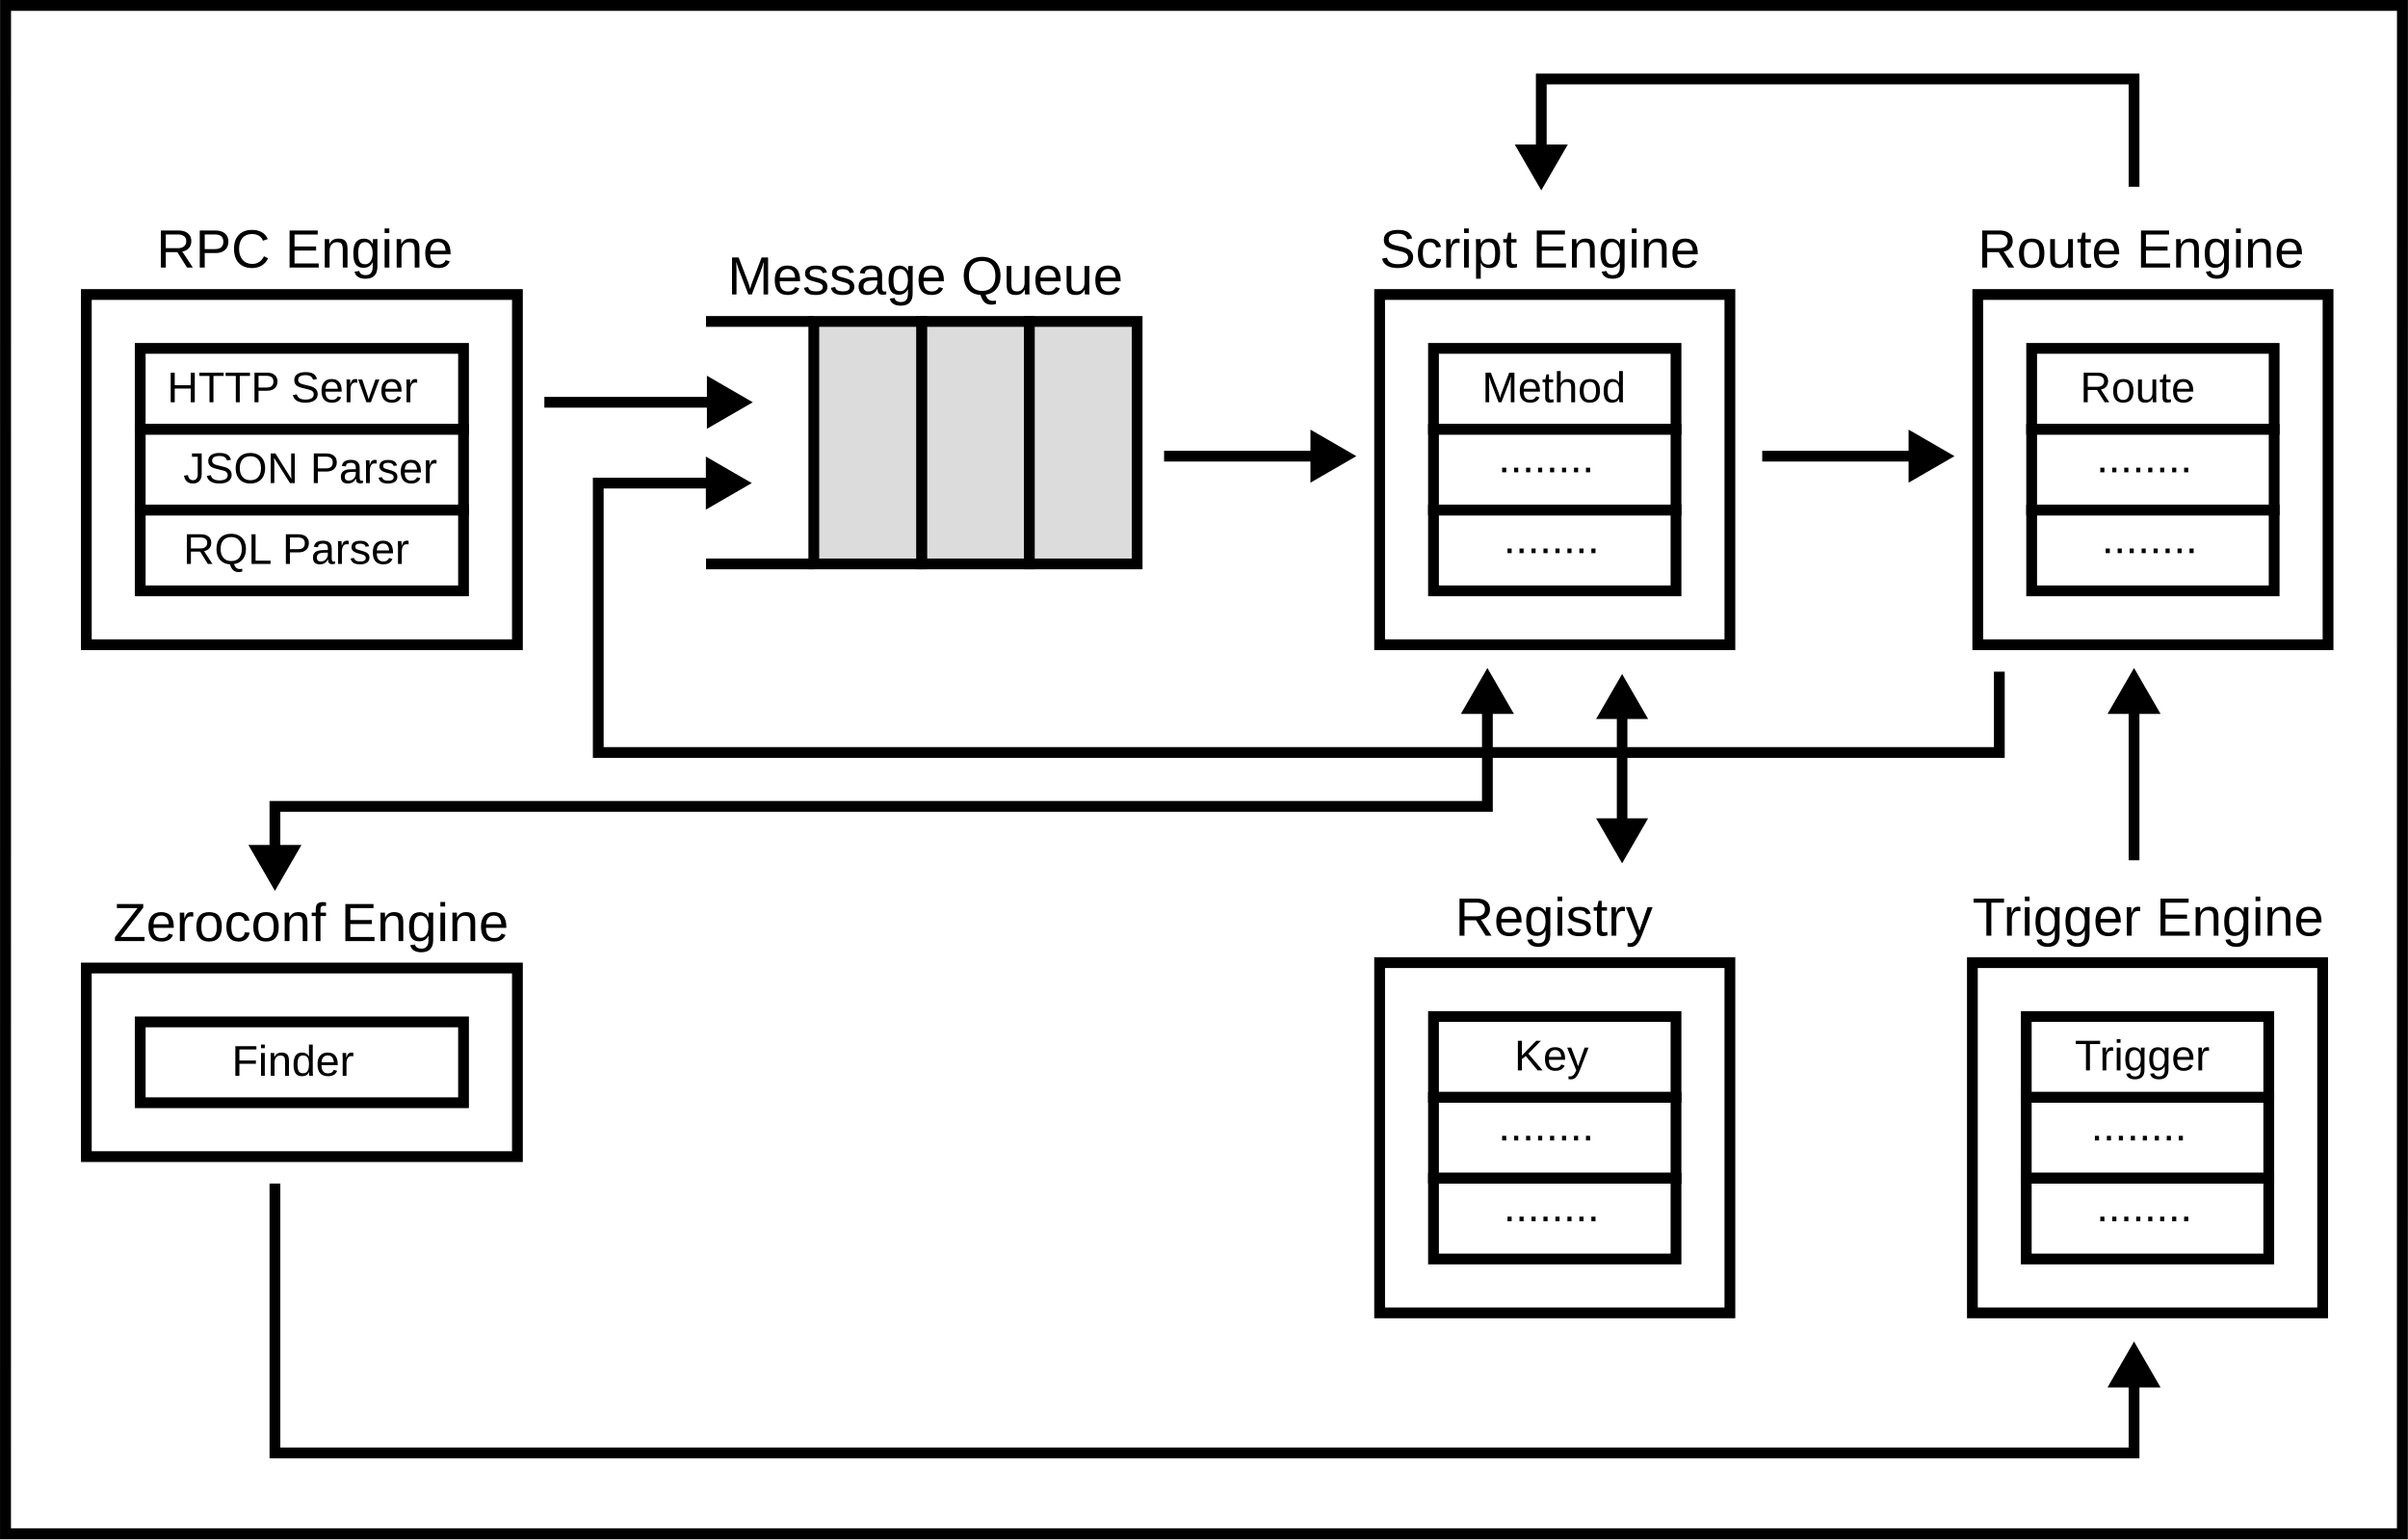
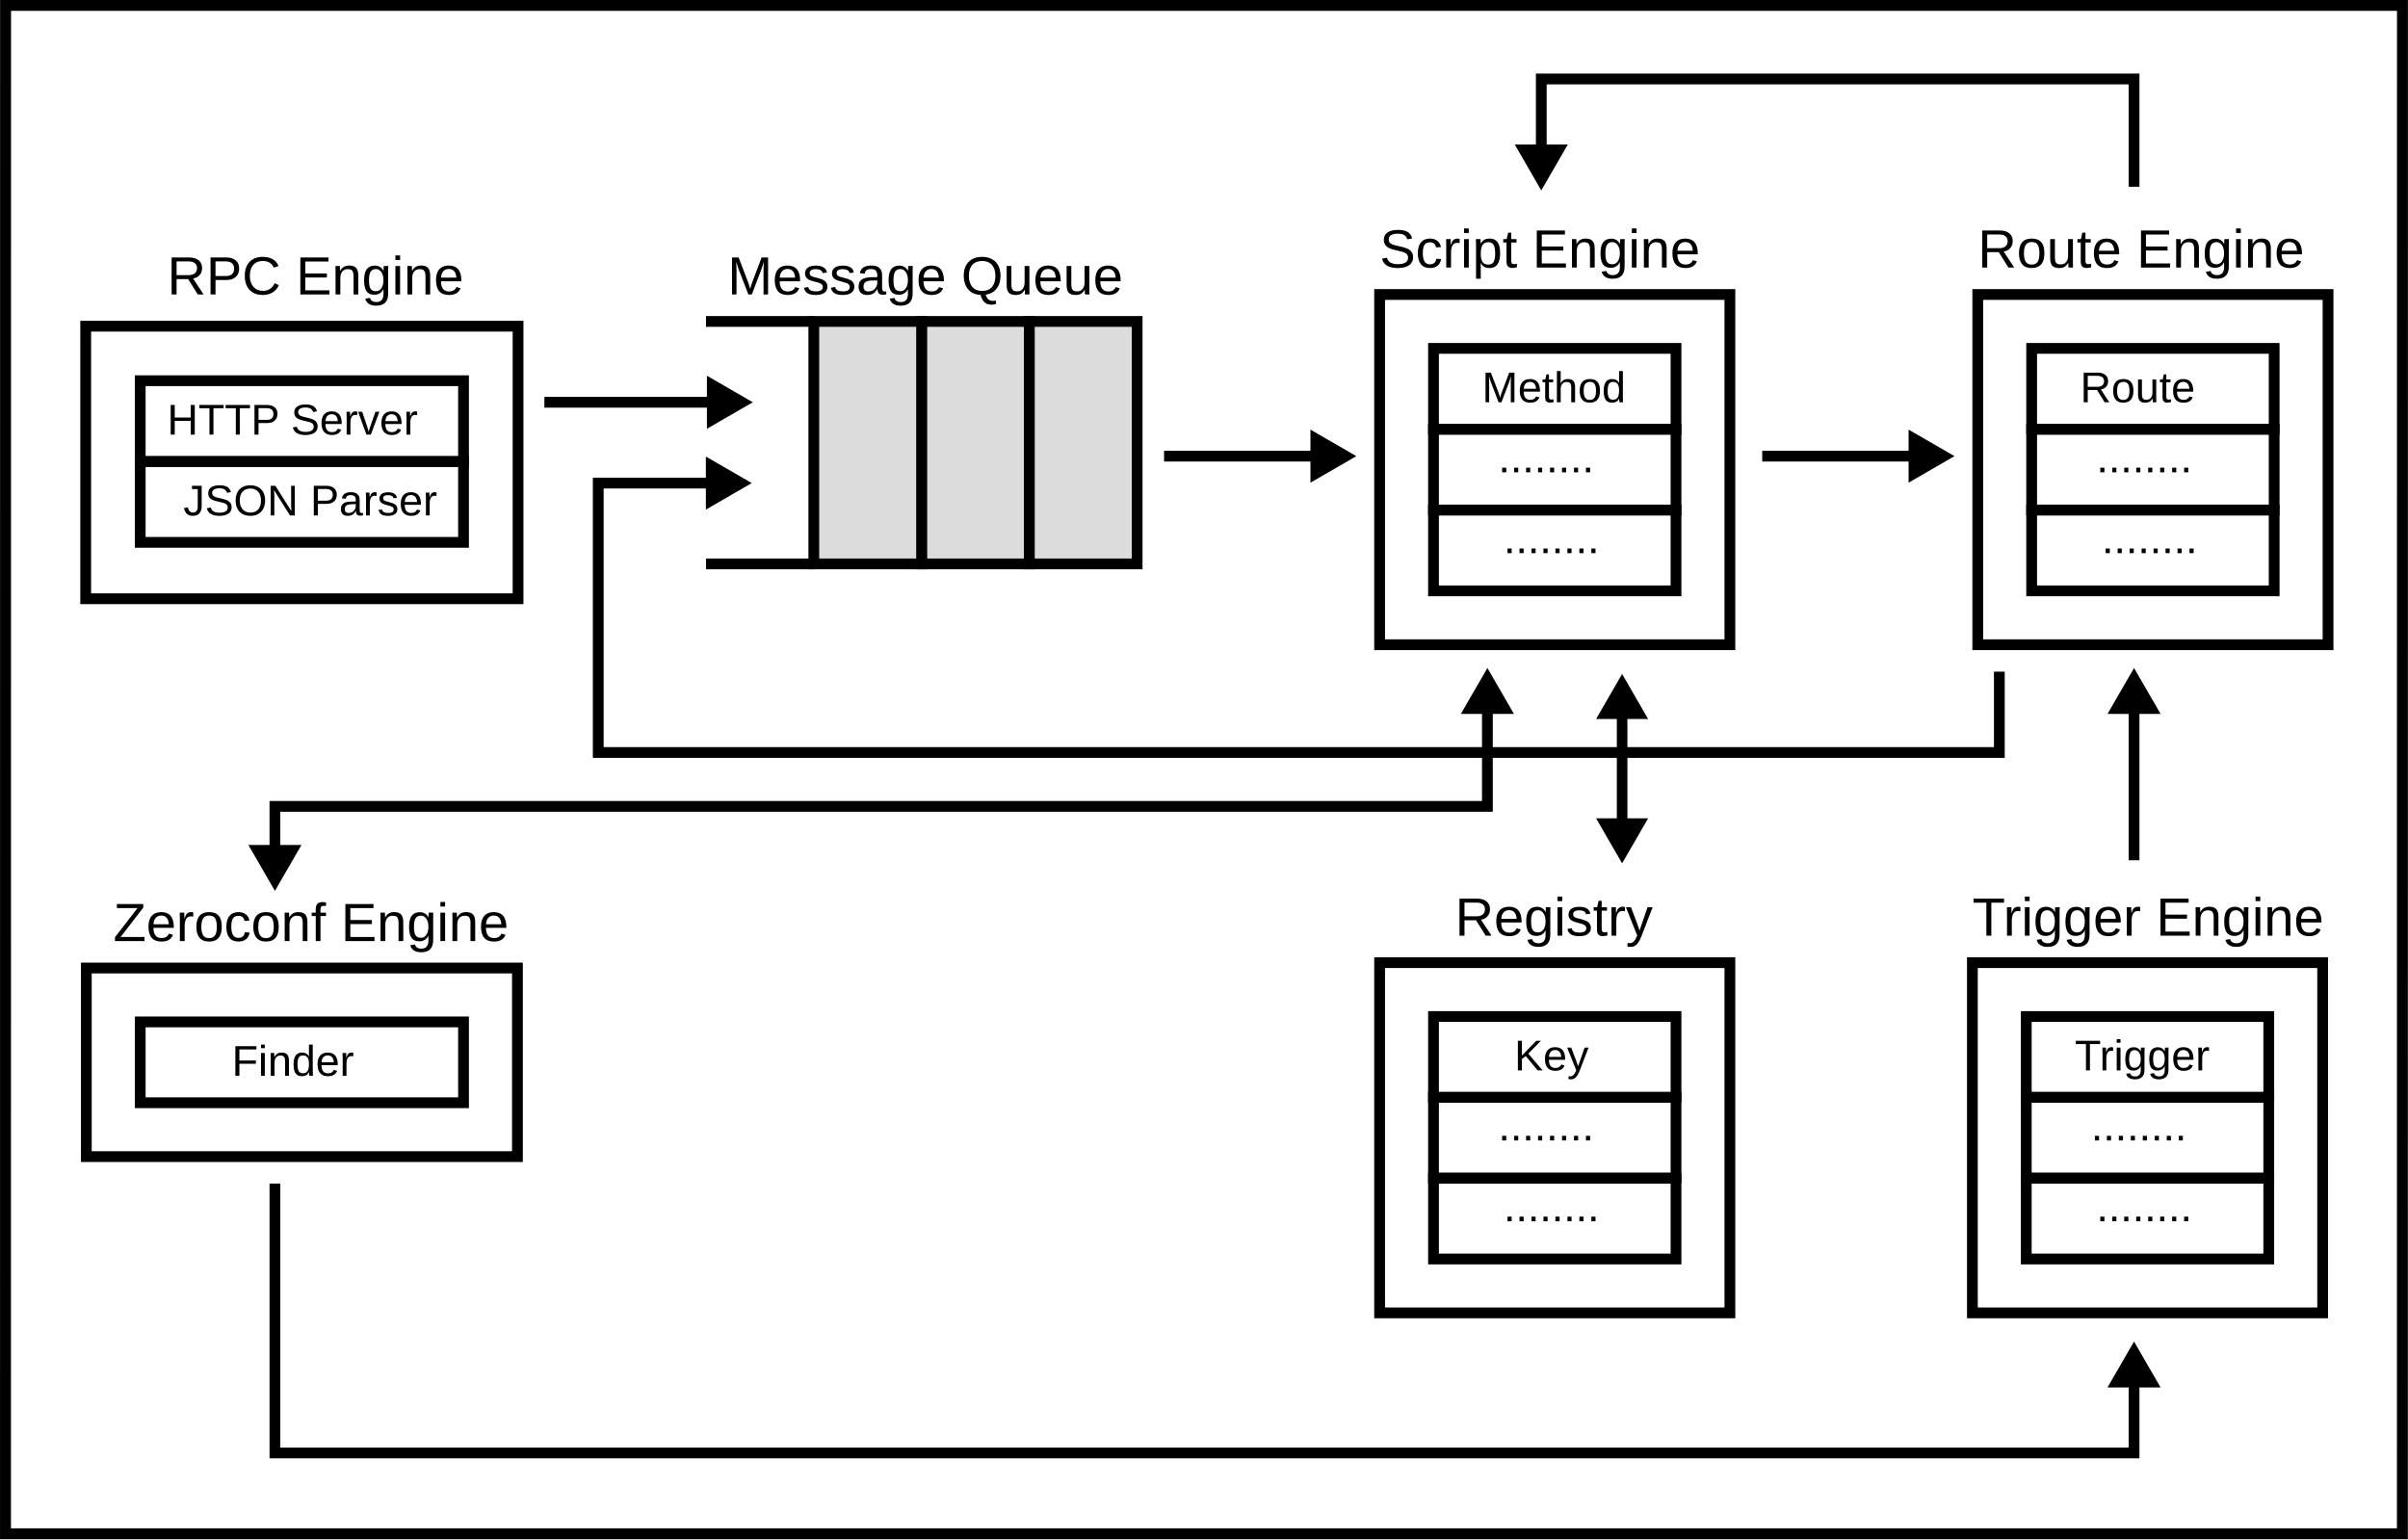
<svg xmlns="http://www.w3.org/2000/svg" xmlns:ns1="http://www.openswatchbook.org/uri/2009/osb" xmlns:xlink="http://www.w3.org/1999/xlink" width="446.857" height="285.688" id="svg2" version="1.1">
  <defs id="defs4">
    <marker orient="auto" refY="0" refX="0" id="TriangleInM" style="overflow:visible">
      <path id="path4064" d="m 5.77,0 -8.65,5 0,-10 8.65,5 z" style="fill-rule:evenodd;stroke:#000000;stroke-width:1pt" transform="scale(-0.4,-0.4)" />
    </marker>
    <marker orient="auto" refY="0" refX="0" id="TriangleOutL" style="overflow:visible">
      <path id="path4823" d="m 5.77,0 -8.65,5 0,-10 8.65,5 z" style="fill-rule:evenodd;stroke:#000000;stroke-width:1pt" transform="scale(0.8,0.8)" />
    </marker>
    <marker orient="auto" refY="0" refX="0" id="TriangleOutM" style="overflow:visible">
      <path id="path4826" d="m 5.77,0 -8.65,5 0,-10 8.65,5 z" style="fill-rule:evenodd;stroke:#000000;stroke-width:1pt" transform="scale(0.4,0.4)" />
    </marker>
    <marker orient="auto" refY="0" refX="0" id="TriangleOutS" style="overflow:visible">
      <path id="path4045" d="m 5.77,0 -8.65,5 0,-10 8.65,5 z" style="fill-rule:evenodd;stroke:#000000;stroke-width:1pt" transform="scale(0.2,0.2)" />
    </marker>
    <marker orient="auto" refY="0" refX="0" id="Arrow1Mend" style="overflow:visible">
      <path id="path3906" d="M 0,0 5,-5 -12.5,0 5,5 0,0 z" style="fill-rule:evenodd;stroke:#000000;stroke-width:1pt" transform="matrix(-0.4,0,0,-0.4,-4,0)" />
    </marker>
    <marker orient="auto" refY="0" refX="0" id="Arrow1Lend" style="overflow:visible">
      <path id="path3900" d="M 0,0 5,-5 -12.5,0 5,5 0,0 z" style="fill-rule:evenodd;stroke:#000000;stroke-width:1pt" transform="matrix(-0.8,0,0,-0.8,-10,0)" />
    </marker>
    <marker orient="auto" refY="0" refX="0" id="Arrow2Lend" style="overflow:visible">
      <path id="path3918" style="fill-rule:evenodd;stroke-width:0.625;stroke-linejoin:round" d="M 8.719,4.034 -2.207,0.016 8.719,-4.002 c -1.745,2.372 -1.735,5.617 -6e-7,8.035 z" transform="matrix(-1.1,0,0,-1.1,-1.1,0)" />
    </marker>
    <marker orient="auto" refY="0" refX="0" id="Arrow1Send" style="overflow:visible">
      <path id="path3912" d="M 0,0 5,-5 -12.5,0 5,5 0,0 z" style="fill-rule:evenodd;stroke:#000000;stroke-width:1pt" transform="matrix(-0.2,0,0,-0.2,-1.2,0)" />
    </marker>
    <linearGradient id="linearGradient5205" ns1:paint="solid">
      <stop style="stop-color:#370000;stop-opacity:1;" offset="0" id="stop5207" />
    </linearGradient>
    <linearGradient id="linearGradient907" xlink:href="#linearGradient900" />
    <linearGradient id="linearGradient906" xlink:href="#linearGradient900" />
    <linearGradient id="linearGradient905" xlink:href="#linearGradient900" />
    <linearGradient id="linearGradient904" xlink:href="#linearGradient900" />
    <linearGradient id="linearGradient903" xlink:href="#linearGradient900" />
    <linearGradient id="linearGradient900">
      <stop offset="0" id="stop901" style="stop-color: #000000;stop-opacity: 1.0;" />
      <stop offset="1" id="stop902" style="stop-color:#ffffff;stop-opacity:1;" />
    </linearGradient>
    <linearGradient id="linearGradient775" xlink:href="#linearGradient772" />
    <linearGradient id="linearGradient772">
      <stop offset="0" id="stop773" style="stop-color: #000000;stop-opacity: 1.0;" />
      <stop offset="1" id="stop774" style="stop-color:#ffffff;stop-opacity:1;" />
    </linearGradient>
    <linearGradient id="linearGradient907-9" xlink:href="#linearGradient900-2" />
    <linearGradient id="linearGradient906-7" xlink:href="#linearGradient900-2" />
    <linearGradient id="linearGradient905-2" xlink:href="#linearGradient900-2" />
    <linearGradient id="linearGradient904-9" xlink:href="#linearGradient900-2" />
    <linearGradient id="linearGradient903-7" xlink:href="#linearGradient900-2" />
    <linearGradient id="linearGradient900-2">
      <stop offset="0" id="stop901-5" style="stop-color: #000000;stop-opacity: 1.0;" />
      <stop offset="1" id="stop902-5" style="stop-color:#ffffff;stop-opacity:1;" />
    </linearGradient>
  </defs>
  <g id="layer2" transform="translate(77.01908,-124.3438)">
    <rect y="125.344" x="-75.981" height="283.656" width="444.796" id="rect4074" style="fill:none;stroke:#000000;stroke-width:2.031;stroke-miterlimit:2.596;stroke-opacity:1;stroke-dasharray:none" transform="matrix(1,0,-4.6533775e-5,1,0,0)" />
    <rect style="fill:none;stroke:#000000;stroke-width:2;stroke-miterlimit:2.596;stroke-opacity:1;stroke-dasharray:none" id="rect4069" width="65" height="65" x="179" y="179" />
    <rect style="fill:#dcdcdc;fill-opacity:1;stroke:#000000;stroke-width:2;stroke-miterlimit:2.596;stroke-opacity:1;stroke-dasharray:none" id="rect3907" width="20" height="45" x="94" y="184" />
    <rect y="184" x="114" height="45" width="20" id="rect3909" style="fill:#dcdcdc;fill-opacity:1;stroke:#000000;stroke-width:2;stroke-miterlimit:2.596;stroke-opacity:1;stroke-dasharray:none" />
    <rect y="184" x="74" height="45" width="20" id="rect3913" style="fill:#dcdcdc;fill-opacity:1;stroke:#000000;stroke-width:2;stroke-miterlimit:2.596;stroke-opacity:1;stroke-dasharray:none" />
    <path style="fill:none;stroke:#000000;stroke-width:2;stroke-linecap:butt;stroke-linejoin:miter;stroke-miterlimit:2.596;stroke-opacity:1;stroke-dasharray:none" d="m 54,184 20,0" id="path3928" />
    <path style="fill:none;stroke:#000000;stroke-width:2;stroke-linecap:butt;stroke-linejoin:miter;stroke-miterlimit:2.596;stroke-opacity:1;stroke-dasharray:none" d="m 54,229 20,0" id="path3930" />
    <rect y="189" x="189" height="15" width="45" id="rect5743" style="fill:none;stroke:#000000;stroke-width:2;stroke-miterlimit:2.596;stroke-opacity:1;stroke-dasharray:none" />
    <rect style="fill:none;stroke:#000000;stroke-width:2;stroke-miterlimit:2.596;stroke-opacity:1;stroke-dasharray:none" id="rect5755" width="45" height="15" x="189" y="204" />
    <rect y="219" x="189" height="15" width="45" id="rect5790" style="fill:none;stroke:#000000;stroke-width:2;stroke-miterlimit:2.596;stroke-opacity:1;stroke-dasharray:none" />
    <rect y="179" x="290" height="65" width="65" id="rect5820" style="fill:none;stroke:#000000;stroke-width:2;stroke-miterlimit:2.596;stroke-opacity:1;stroke-dasharray:none" />
    <rect style="fill:none;stroke:#000000;stroke-width:2;stroke-miterlimit:2.596;stroke-opacity:1;stroke-dasharray:none" id="rect5822" width="45" height="15" x="300" y="189" />
    <rect y="204" x="300" height="15" width="45" id="rect5824" style="fill:none;stroke:#000000;stroke-width:2;stroke-miterlimit:2.596;stroke-opacity:1;stroke-dasharray:none" />
    <rect style="fill:none;stroke:#000000;stroke-width:2;stroke-miterlimit:2.596;stroke-opacity:1;stroke-dasharray:none" id="rect5826" width="45" height="15" x="300" y="219" />
    <rect y="303" x="289" height="65" width="65" id="rect5920" style="fill:none;stroke:#000000;stroke-width:2;stroke-miterlimit:2.596;stroke-opacity:1;stroke-dasharray:none" />
    <rect style="fill:none;stroke:#000000;stroke-width:2;stroke-miterlimit:2.596;stroke-opacity:1;stroke-dasharray:none" id="rect5922" width="45" height="15" x="299" y="313" />
    <rect y="328" x="299" height="15" width="45" id="rect5924" style="fill:none;stroke:#000000;stroke-width:2;stroke-miterlimit:2.596;stroke-opacity:1;stroke-dasharray:none" />
    <rect style="fill:none;stroke:#000000;stroke-width:2;stroke-miterlimit:2.596;stroke-opacity:1;stroke-dasharray:none" id="rect5926" width="45" height="15" x="299" y="343" />
    <path style="fill:none;stroke:#000000;stroke-width:2;stroke-linecap:butt;stroke-linejoin:miter;stroke-miterlimit:4;stroke-opacity:1;stroke-dasharray:none;marker-end:url(#TriangleOutM)" d="m 294,249 0,15 -260,0 0,-50 22.807,0" id="path4531" />
    <rect y="303" x="179" height="65" width="65" id="rect3084" style="fill:none;stroke:#000000;stroke-width:2;stroke-miterlimit:2.596;stroke-opacity:1;stroke-dasharray:none" />
    <rect style="fill:none;stroke:#000000;stroke-width:2;stroke-miterlimit:2.596;stroke-opacity:1;stroke-dasharray:none" id="rect3086" width="45" height="15" x="189" y="313" />
    <rect y="328" x="189" height="15" width="45" id="rect3088" style="fill:none;stroke:#000000;stroke-width:2;stroke-miterlimit:2.596;stroke-opacity:1;stroke-dasharray:none" />
    <rect style="fill:none;stroke:#000000;stroke-width:2;stroke-miterlimit:2.596;stroke-opacity:1;stroke-dasharray:none" id="rect3090" width="45" height="15" x="189" y="343" />
    <path style="fill:none;stroke:#000000;stroke-width:1.96;stroke-linecap:butt;stroke-linejoin:miter;stroke-miterlimit:4;stroke-opacity:1;stroke-dasharray:none;marker-start:url(#TriangleInM);marker-end:url(#TriangleOutM)" d="m 224,255 0,24" id="path3112" />
-     <rect style="fill:none;stroke:#000000;stroke-width:2;stroke-miterlimit:2.596;stroke-opacity:1;stroke-dasharray:none" id="rect4578" width="80" height="65" x="-61" y="179" />
-     <rect y="189" x="-51" height="15" width="60" id="rect4580" style="fill:none;stroke:#000000;stroke-width:2;stroke-miterlimit:2.596;stroke-opacity:1;stroke-dasharray:none" />
-     <rect style="fill:none;stroke:#000000;stroke-width:2;stroke-miterlimit:2.596;stroke-opacity:1;stroke-dasharray:none" id="rect4582" width="60" height="15" x="-51" y="204" />
-     <rect y="219" x="-51" height="15" width="60" id="rect4608" style="fill:none;stroke:#000000;stroke-width:2;stroke-miterlimit:2.596;stroke-opacity:1;stroke-dasharray:none" />
+     <rect style="fill:none;stroke:#000000;stroke-width:2;stroke-miterlimit:2.596;stroke-opacity:1;stroke-dasharray:none" id="rect4578" width="80.233" height="50.582" x="-61.117" y="184.883" />
+     <rect y="195" x="-51" height="15" width="60" id="rect4580" style="fill:none;stroke:#000000;stroke-width:2;stroke-miterlimit:2.596;stroke-opacity:1;stroke-dasharray:none" />
+     <rect style="fill:none;stroke:#000000;stroke-width:2;stroke-miterlimit:2.596;stroke-opacity:1;stroke-dasharray:none" id="rect4582" width="60" height="15" x="-51" y="210" />
    <path style="fill:none;stroke:#000000;stroke-width:2;stroke-linecap:butt;stroke-linejoin:miter;stroke-miterlimit:4;stroke-opacity:1;stroke-dasharray:none;marker-end:url(#TriangleOutM)" d="m 319,284 0,-30" id="path5029" />
    <rect y="304" x="-61" height="35" width="80" id="rect3120" style="fill:none;stroke:#000000;stroke-width:2;stroke-miterlimit:2.596;stroke-opacity:1;stroke-dasharray:none" />
    <rect style="fill:none;stroke:#000000;stroke-width:2;stroke-miterlimit:2.596;stroke-opacity:1;stroke-dasharray:none" id="rect3122" width="60" height="15" x="-51" y="314" />
    <path style="fill:none;stroke:#000000;stroke-width:2;stroke-linecap:butt;stroke-linejoin:miter;stroke-miterlimit:4;stroke-opacity:1;stroke-dasharray:none;marker-start:url(#TriangleInM);marker-end:url(#TriangleOutM)" d="m 276.019,125.901 0,20 -225,0 0,10" id="path4950" transform="translate(-77.0195,128.0986)" />
    <path style="fill:none;stroke:#000000;stroke-width:2;stroke-linecap:butt;stroke-linejoin:miter;stroke-miterlimit:4;stroke-opacity:1;stroke-dasharray:none;marker-end:url(#TriangleOutM)" d="m 51.02,215.901 0,50 345,0 0,-15" id="path3106" transform="translate(-77.0195,128.0986)" />
    <path style="fill:none;stroke:#000000;stroke-width:2;stroke-linecap:butt;stroke-linejoin:miter;stroke-miterlimit:4;stroke-opacity:1;stroke-dasharray:none;marker-end:url(#TriangleOutM)" d="m 396.019,30.901 0,-20 -110,0 0,15" id="path4122" transform="translate(-77.0195,128.0986)" />
  </g>
  <g id="layer1" transform="translate(-108.9809,-322.7059)" style="display:inline">
    <text xml:space="preserve" style="font-size:10px;font-style:normal;font-variant:normal;font-weight:normal;font-stretch:normal;text-align:start;line-height:125%;letter-spacing:0px;word-spacing:0px;writing-mode:lr-tb;text-anchor:start;fill:#000000;fill-opacity:1;stroke:none;font-family:Arial;-inkscape-font-specification:Arial" x="365" y="372.362" id="text4083">
      <tspan x="365" y="372.362" id="tspan3932">Script Engine</tspan>
    </text>
    <text id="text3970" y="377.362" x="244" style="font-size:10px;font-style:normal;font-variant:normal;font-weight:normal;font-stretch:normal;text-align:start;line-height:125%;letter-spacing:0px;word-spacing:0px;writing-mode:lr-tb;text-anchor:start;fill:#000000;fill-opacity:1;stroke:none;font-family:Arial;-inkscape-font-specification:Arial" xml:space="preserve">
      <tspan id="tspan3974" x="244" y="377.362">Message Queue</tspan>
    </text>
    <path style="fill:none;stroke:#000000;stroke-width:2;stroke-linecap:butt;stroke-linejoin:miter;stroke-miterlimit:3.583;stroke-opacity:1;stroke-dasharray:none;marker-end:url(#TriangleOutM)" d="m 325,407.362 30,0" id="path5536" />
    <text id="text5745" y="397.362" x="384" style="font-size:8px;font-style:normal;font-variant:normal;font-weight:normal;font-stretch:normal;text-align:start;line-height:125%;letter-spacing:0px;word-spacing:0px;writing-mode:lr-tb;text-anchor:start;fill:#000000;fill-opacity:1;stroke:none;font-family:Arial;-inkscape-font-specification:Arial" xml:space="preserve">
      <tspan id="tspan5788" x="384" y="397.362">Method</tspan>
    </text>
    <text xml:space="preserve" style="font-size:8px;font-style:normal;font-variant:normal;font-weight:normal;font-stretch:normal;text-align:start;line-height:125%;letter-spacing:0px;word-spacing:0px;writing-mode:lr-tb;text-anchor:start;fill:#000000;fill-opacity:1;stroke:none;font-family:Arial;-inkscape-font-specification:Arial" x="387" y="410.362" id="text5751">
      <tspan id="tspan5757" x="387" y="410.362">........</tspan>
    </text>
    <text id="text5792" y="425.362" x="388" style="font-size:8px;font-style:normal;font-variant:normal;font-weight:normal;font-stretch:normal;text-align:start;line-height:125%;letter-spacing:0px;word-spacing:0px;writing-mode:lr-tb;text-anchor:start;fill:#000000;fill-opacity:1;stroke:none;font-family:Arial;-inkscape-font-specification:Arial" xml:space="preserve">
      <tspan y="425.362" x="388" id="tspan5794">........</tspan>
    </text>
    <text id="text5828" y="372.362" x="476" style="font-size:10px;font-style:normal;font-variant:normal;font-weight:normal;font-stretch:normal;text-align:start;line-height:125%;letter-spacing:0px;word-spacing:0px;writing-mode:lr-tb;text-anchor:start;fill:#000000;fill-opacity:1;stroke:none;font-family:Arial;-inkscape-font-specification:Arial" xml:space="preserve">
      <tspan id="tspan6741" x="476" y="372.362">Route Engine</tspan>
    </text>
    <path id="path5832" d="m 436,407.362 30,0" style="fill:none;stroke:#000000;stroke-width:2;stroke-linecap:butt;stroke-linejoin:miter;stroke-miterlimit:3.583;stroke-opacity:1;stroke-dasharray:none;stroke-dashoffset:0;marker-end:url(#TriangleOutM)" />
    <text xml:space="preserve" style="font-size:8px;font-style:normal;font-variant:normal;font-weight:normal;font-stretch:normal;text-align:start;line-height:125%;letter-spacing:0px;word-spacing:0px;writing-mode:lr-tb;text-anchor:start;fill:#000000;fill-opacity:1;stroke:none;font-family:Arial;-inkscape-font-specification:Arial" x="495" y="397.362" id="text5834">
      <tspan id="tspan6747" x="495" y="397.362">Route</tspan>
    </text>
    <text id="text5838" y="410.362" x="498" style="font-size:8px;font-style:normal;font-variant:normal;font-weight:normal;font-stretch:normal;text-align:start;line-height:125%;letter-spacing:0px;word-spacing:0px;writing-mode:lr-tb;text-anchor:start;fill:#000000;fill-opacity:1;stroke:none;font-family:Arial;-inkscape-font-specification:Arial" xml:space="preserve">
      <tspan y="410.362" x="498" id="tspan5840">........</tspan>
    </text>
    <text xml:space="preserve" style="font-size:8px;font-style:normal;font-variant:normal;font-weight:normal;font-stretch:normal;text-align:start;line-height:125%;letter-spacing:0px;word-spacing:0px;writing-mode:lr-tb;text-anchor:start;fill:#000000;fill-opacity:1;stroke:none;font-family:Arial;-inkscape-font-specification:Arial" x="499" y="425.362" id="text5842">
      <tspan id="tspan5844" x="499" y="425.362">........</tspan>
    </text>
    <text id="text5928" y="496.362" x="475" style="font-size:10px;font-style:normal;font-variant:normal;font-weight:normal;font-stretch:normal;text-align:start;line-height:125%;letter-spacing:0px;word-spacing:0px;writing-mode:lr-tb;text-anchor:start;fill:#000000;fill-opacity:1;stroke:none;font-family:Arial;-inkscape-font-specification:Arial" xml:space="preserve">
      <tspan id="tspan6743" x="475" y="496.362">Trigger Engine</tspan>
    </text>
    <text xml:space="preserve" style="font-size:8px;font-style:normal;font-variant:normal;font-weight:normal;font-stretch:normal;text-align:start;line-height:125%;letter-spacing:0px;word-spacing:0px;writing-mode:lr-tb;text-anchor:start;fill:#000000;fill-opacity:1;stroke:none;font-family:Arial;-inkscape-font-specification:Arial" x="494" y="521.362" id="text5932">
      <tspan id="tspan6745" x="494" y="521.362">Trigger</tspan>
    </text>
    <text id="text5936" y="534.362" x="497" style="font-size:8px;font-style:normal;font-variant:normal;font-weight:normal;font-stretch:normal;text-align:start;line-height:125%;letter-spacing:0px;word-spacing:0px;writing-mode:lr-tb;text-anchor:start;fill:#000000;fill-opacity:1;stroke:none;font-family:Arial;-inkscape-font-specification:Arial" xml:space="preserve">
      <tspan y="534.362" x="497" id="tspan5938">........</tspan>
    </text>
    <text xml:space="preserve" style="font-size:8px;font-style:normal;font-variant:normal;font-weight:normal;font-stretch:normal;text-align:start;line-height:125%;letter-spacing:0px;word-spacing:0px;writing-mode:lr-tb;text-anchor:start;fill:#000000;fill-opacity:1;stroke:none;font-family:Arial;-inkscape-font-specification:Arial" x="498" y="549.362" id="text5940">
      <tspan id="tspan5942" x="498" y="549.362">........</tspan>
    </text>
    <text id="text3092" y="496.362" x="379" style="font-size:10px;font-style:normal;font-variant:normal;font-weight:normal;font-stretch:normal;text-align:start;line-height:125%;letter-spacing:0px;word-spacing:0px;writing-mode:lr-tb;text-anchor:start;fill:#000000;fill-opacity:1;stroke:none;font-family:Arial;-inkscape-font-specification:Arial" xml:space="preserve">
      <tspan id="tspan3107" x="379" y="496.362">Registry</tspan>
    </text>
    <text xml:space="preserve" style="font-size:8px;font-style:normal;font-variant:normal;font-weight:normal;font-stretch:normal;text-align:start;line-height:125%;letter-spacing:0px;word-spacing:0px;writing-mode:lr-tb;text-anchor:start;fill:#000000;fill-opacity:1;stroke:none;font-family:Arial;-inkscape-font-specification:Arial" x="390" y="521.362" id="text3096">
      <tspan id="tspan3110" x="390" y="521.362">Key</tspan>
    </text>
    <text id="text3100" y="534.362" x="387" style="font-size:8px;font-style:normal;font-variant:normal;font-weight:normal;font-stretch:normal;text-align:start;line-height:125%;letter-spacing:0px;word-spacing:0px;writing-mode:lr-tb;text-anchor:start;fill:#000000;fill-opacity:1;stroke:none;font-family:Arial;-inkscape-font-specification:Arial" xml:space="preserve">
      <tspan y="534.362" x="387" id="tspan3102">........</tspan>
    </text>
    <text xml:space="preserve" style="font-size:8px;font-style:normal;font-variant:normal;font-weight:normal;font-stretch:normal;text-align:start;line-height:125%;letter-spacing:0px;word-spacing:0px;writing-mode:lr-tb;text-anchor:start;fill:#000000;fill-opacity:1;stroke:none;font-family:Arial;-inkscape-font-specification:Arial" x="388" y="549.362" id="text3104">
      <tspan id="tspan3106" x="388" y="549.362">........</tspan>
    </text>
-     <text xml:space="preserve" style="font-size:10px;font-style:normal;font-variant:normal;font-weight:normal;font-stretch:normal;text-align:start;line-height:125%;letter-spacing:0px;word-spacing:0px;writing-mode:lr-tb;text-anchor:start;fill:#000000;fill-opacity:1;stroke:none;font-family:Arial;-inkscape-font-specification:Arial" x="138" y="372.362" id="text4586">
-       <tspan id="tspan3914" x="138" y="372.362">RPC Engine</tspan>
+     <text xml:space="preserve" style="font-size:10px;font-style:normal;font-variant:normal;font-weight:normal;font-stretch:normal;text-align:start;line-height:125%;letter-spacing:0px;word-spacing:0px;writing-mode:lr-tb;text-anchor:start;fill:#000000;fill-opacity:1;stroke:none;font-family:Arial;-inkscape-font-specification:Arial" x="140" y="377.362" id="text4586">
+       <tspan id="tspan3914" x="140" y="377.362">RPC Engine</tspan>
    </text>
-     <text id="text4590" y="397.362" x="140" style="font-size:8px;font-style:normal;font-variant:normal;font-weight:normal;font-stretch:normal;text-align:start;line-height:125%;letter-spacing:0px;word-spacing:0px;writing-mode:lr-tb;text-anchor:start;fill:#000000;fill-opacity:1;stroke:none;font-family:Arial;-inkscape-font-specification:Arial" xml:space="preserve">
-       <tspan id="tspan4604" x="140" y="397.362">HTTP Server</tspan>
+     <text id="text4590" y="403.362" x="140" style="font-size:8px;font-style:normal;font-variant:normal;font-weight:normal;font-stretch:normal;text-align:start;line-height:125%;letter-spacing:0px;word-spacing:0px;writing-mode:lr-tb;text-anchor:start;fill:#000000;fill-opacity:1;stroke:none;font-family:Arial;-inkscape-font-specification:Arial" xml:space="preserve">
+       <tspan id="tspan4604" x="140" y="403.362">HTTP Server</tspan>
    </text>
-     <text xml:space="preserve" style="font-size:8px;font-style:normal;font-variant:normal;font-weight:normal;font-stretch:normal;text-align:start;line-height:125%;letter-spacing:0px;word-spacing:0px;writing-mode:lr-tb;text-anchor:start;fill:#000000;fill-opacity:1;stroke:none;font-family:Arial;-inkscape-font-specification:Arial" x="143" y="412.362" id="text4594">
-       <tspan id="tspan4614" x="143" y="412.362">JSON Parser</tspan>
-     </text>
-     <text id="text4610" y="427.362" x="143" style="font-size:8px;font-style:normal;font-variant:normal;font-weight:normal;font-stretch:normal;text-align:start;line-height:125%;letter-spacing:0px;word-spacing:0px;writing-mode:lr-tb;text-anchor:start;fill:#000000;fill-opacity:1;stroke:none;font-family:Arial;-inkscape-font-specification:Arial" xml:space="preserve">
-       <tspan y="427.362" x="143" id="tspan4612">RQL Parser</tspan>
+     <text xml:space="preserve" style="font-size:8px;font-style:normal;font-variant:normal;font-weight:normal;font-stretch:normal;text-align:start;line-height:125%;letter-spacing:0px;word-spacing:0px;writing-mode:lr-tb;text-anchor:start;fill:#000000;fill-opacity:1;stroke:none;font-family:Arial;-inkscape-font-specification:Arial" x="143" y="418.362" id="text4594">
+       <tspan id="tspan4614" x="143" y="418.362">JSON Parser</tspan>
    </text>
    <path style="fill:none;stroke:#000000;stroke-width:2;stroke-linecap:butt;stroke-linejoin:miter;stroke-miterlimit:4;stroke-opacity:1;stroke-dasharray:none;marker-end:url(#TriangleOutM)" d="m 210,397.362 33,0" id="path4616" />
    <text id="text3128" y="497.362" x="130" style="font-size:10px;font-style:normal;font-variant:normal;font-weight:normal;font-stretch:normal;text-align:start;line-height:125%;letter-spacing:0px;word-spacing:0px;writing-mode:lr-tb;text-anchor:start;fill:#000000;fill-opacity:1;stroke:none;font-family:Arial;-inkscape-font-specification:Arial" xml:space="preserve">
      <tspan id="tspan3144" x="130" y="497.362">Zeroconf Engine</tspan>
    </text>
    <text xml:space="preserve" style="font-size:8px;font-style:normal;font-variant:normal;font-weight:normal;font-stretch:normal;text-align:start;line-height:125%;letter-spacing:0px;word-spacing:0px;writing-mode:lr-tb;text-anchor:start;fill:#000000;fill-opacity:1;stroke:none;font-family:Arial;-inkscape-font-specification:Arial" x="152" y="522.362" id="text3132">
      <tspan id="tspan3146" x="152" y="522.362">Finder</tspan>
    </text>
  </g>
</svg>
